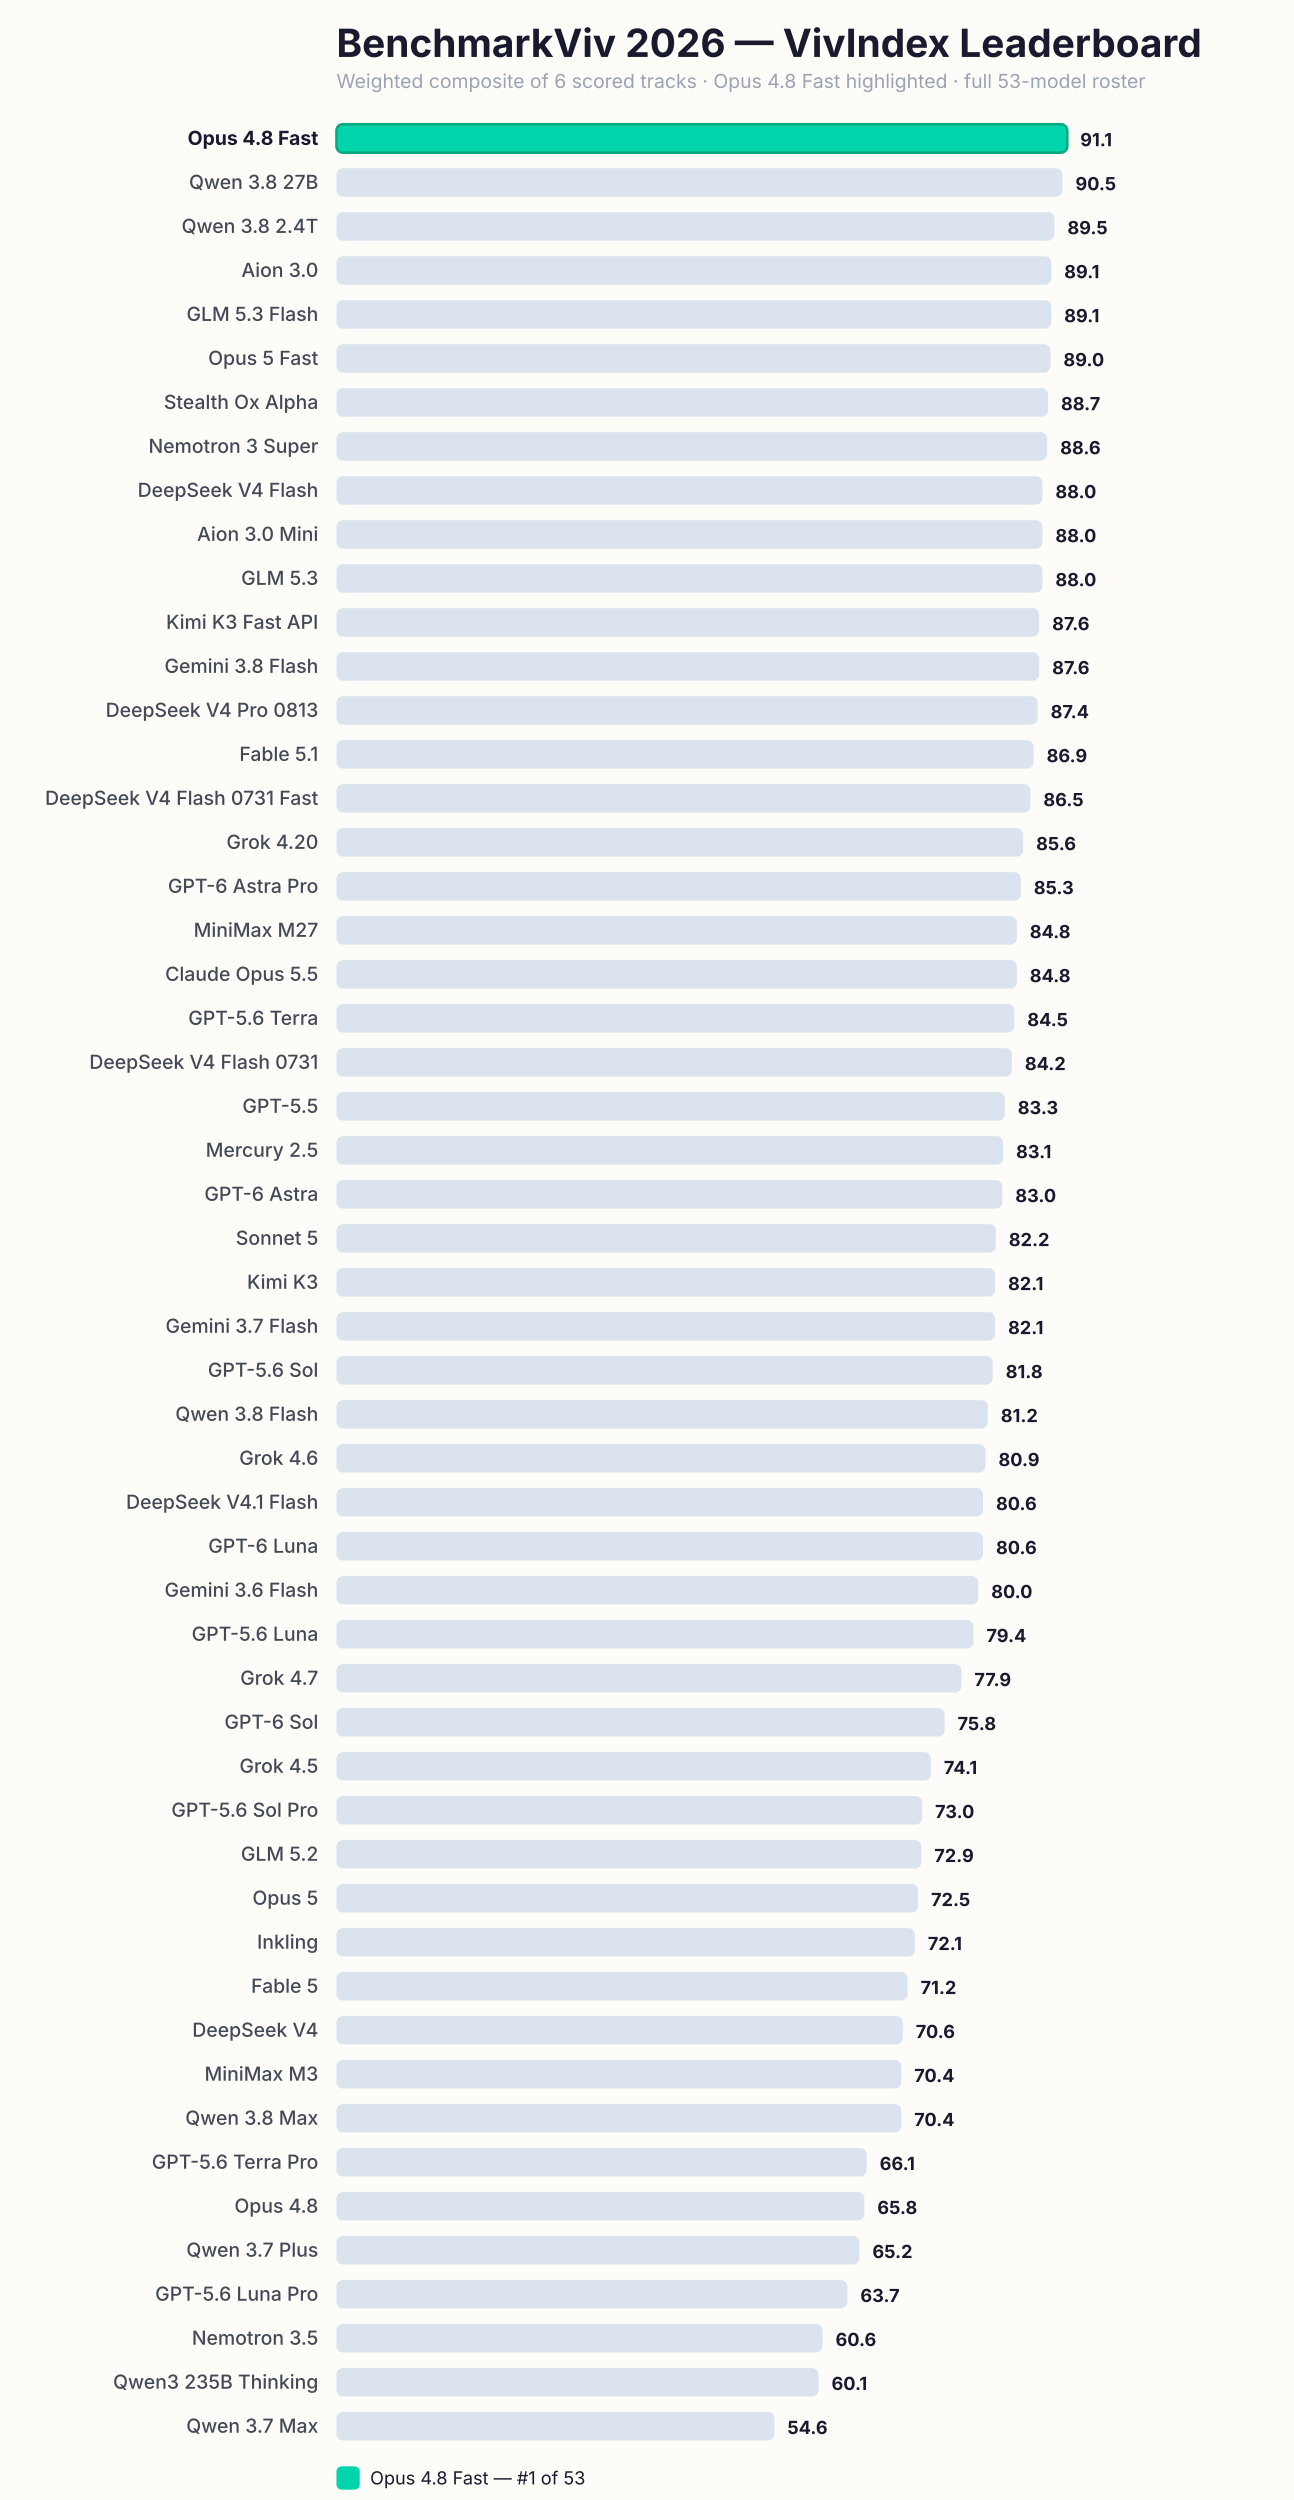
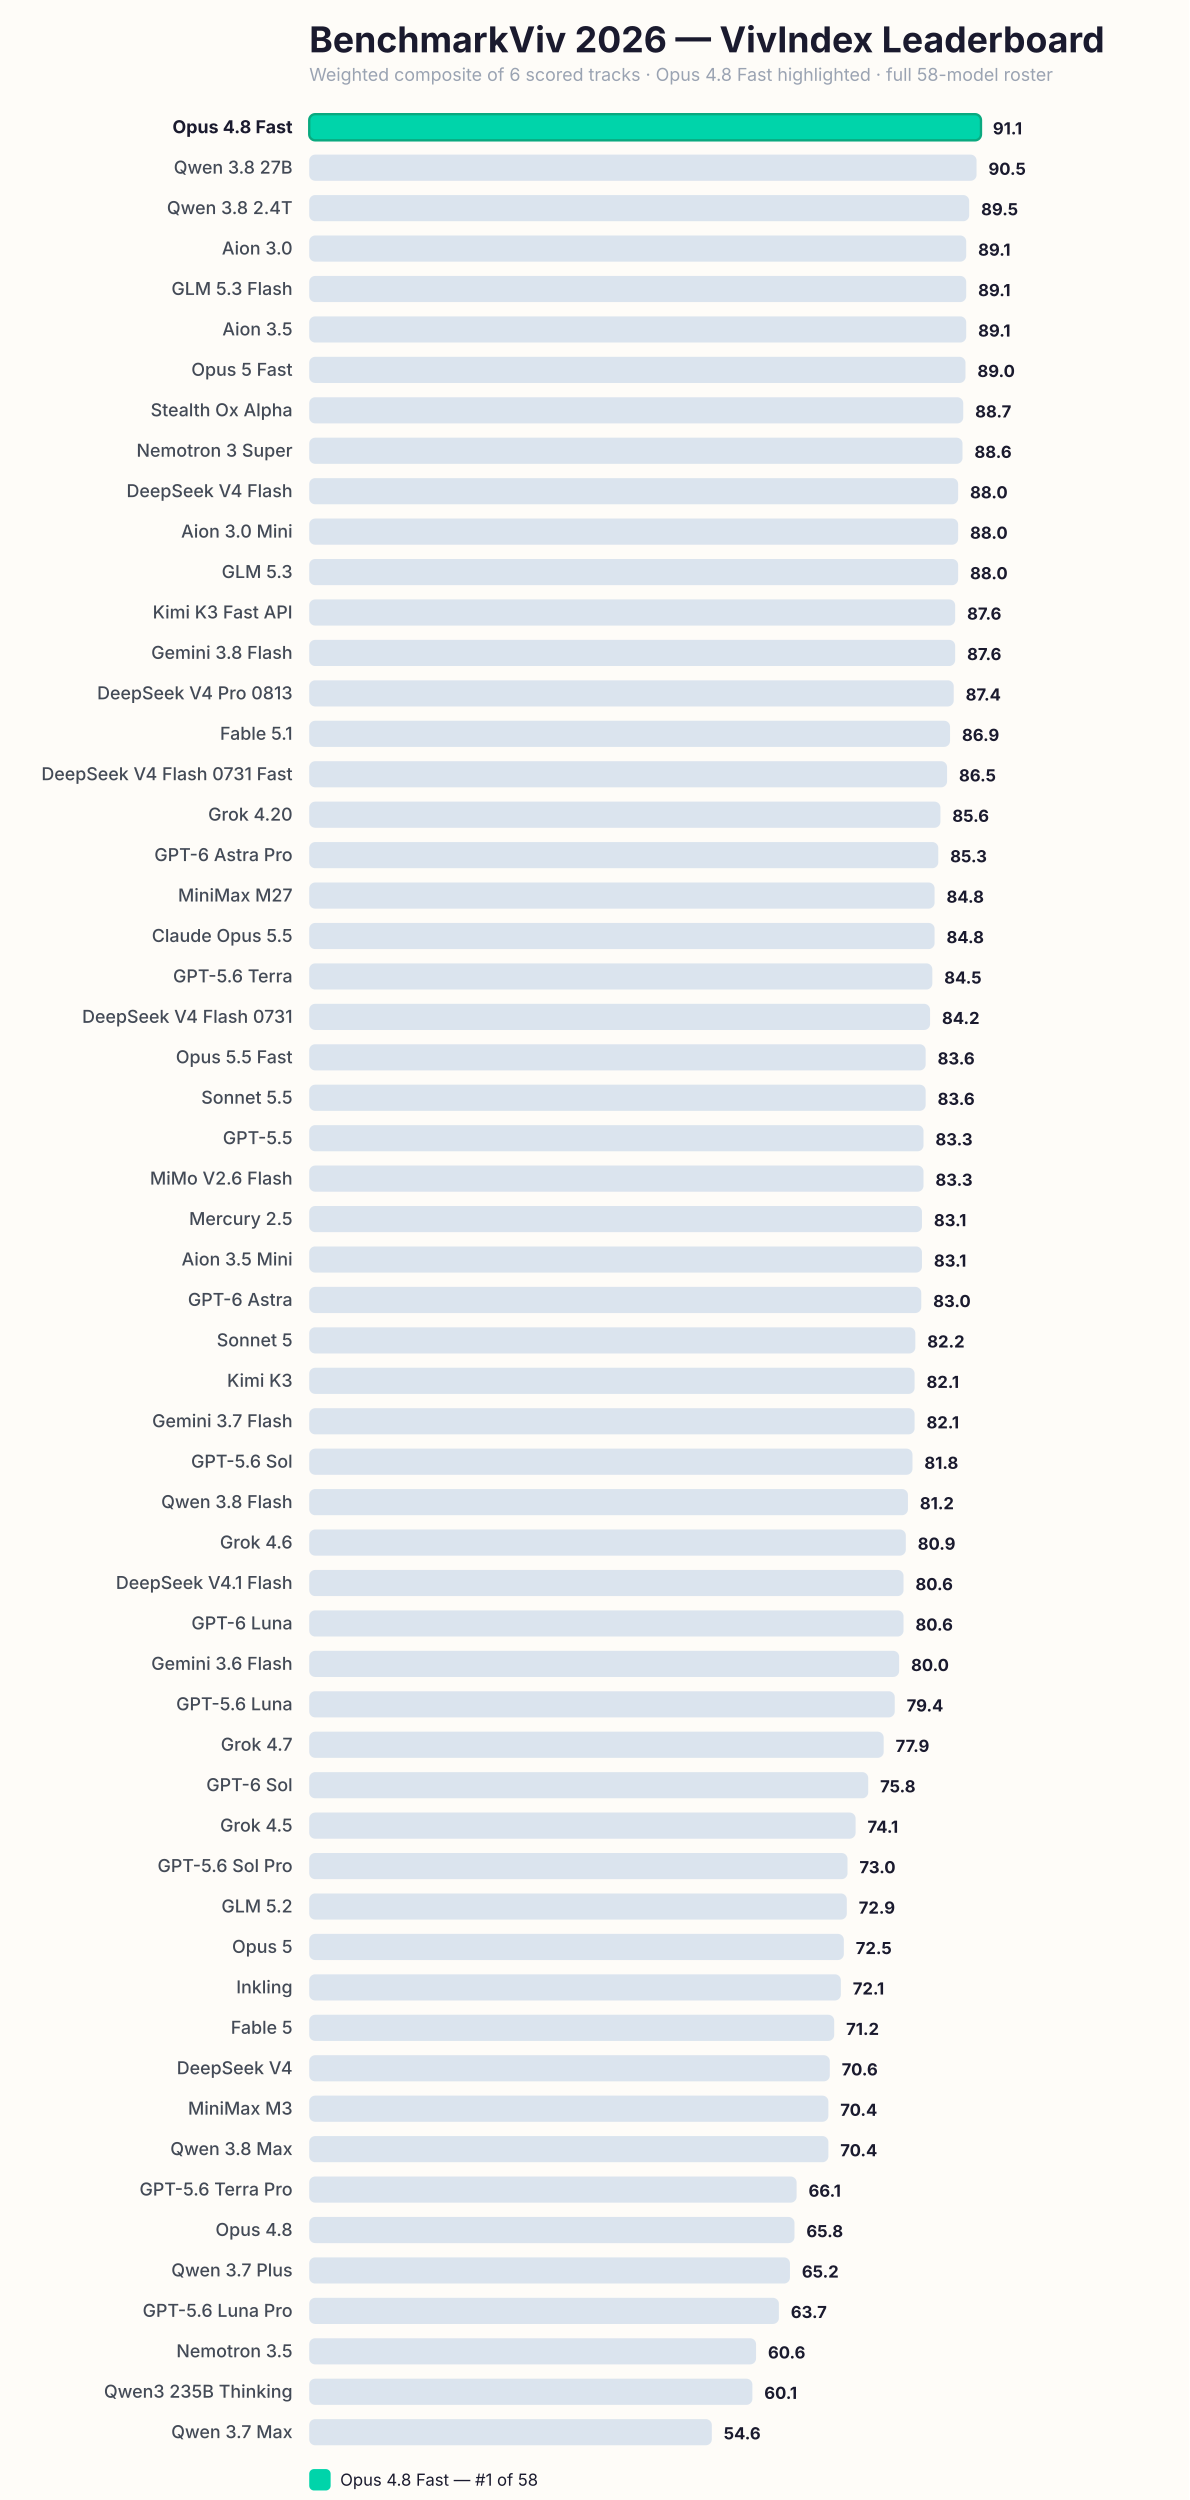
- <svg xmlns="http://www.w3.org/2000/svg" width="1000" height="1932" viewBox="0 0 1000 1932" font-family="Inter, system-ui, sans-serif">
-   <rect width="1000" height="1932" fill="#FEFCF8" />
+ <svg xmlns="http://www.w3.org/2000/svg" width="1000" height="2102" viewBox="0 0 1000 2102" font-family="Inter, system-ui, sans-serif">
+   <rect width="1000" height="2102" fill="#FEFCF8" />
  <text x="260" y="44" font-size="30" font-weight="700" fill="#1A1A2E">BenchmarkViv 2026 — VivIndex Leaderboard</text>
-   <text x="260" y="68" font-size="15" fill="#9aa3b2">Weighted composite of 6 scored tracks · Opus 4.8 Fast highlighted · full 53-model roster</text>
+   <text x="260" y="68" font-size="15" fill="#9aa3b2">Weighted composite of 6 scored tracks · Opus 4.8 Fast highlighted · full 58-model roster</text>
  <text x="246" y="112" text-anchor="end" font-size="15" font-weight="700" fill="#1A1A2E">Opus 4.8 Fast</text>
  <rect x="260" y="96" width="564.8" height="22" rx="5" fill="#00D4AA" stroke="#0aa97f" stroke-width="2" />
  <text x="834.8" y="113" font-size="14" font-weight="700" fill="#1A1A2E">91.1</text>
  <text x="246" y="146" text-anchor="end" font-size="15" font-weight="500" fill="#434a56">Qwen 3.8 27B</text>
  <rect x="260" y="130" width="561.1" height="22" rx="5" fill="#dbe4ee" stroke="#0aa97f" stroke-width="0" />
  <text x="831.1" y="147" font-size="14" font-weight="700" fill="#1A1A2E">90.5</text>
  <text x="246" y="180" text-anchor="end" font-size="15" font-weight="500" fill="#434a56">Qwen 3.8 2.4T</text>
  <rect x="260" y="164" width="554.9" height="22" rx="5" fill="#dbe4ee" stroke="#0aa97f" stroke-width="0" />
  <text x="824.9" y="181" font-size="14" font-weight="700" fill="#1A1A2E">89.5</text>
  <text x="246" y="214" text-anchor="end" font-size="15" font-weight="500" fill="#434a56">Aion 3.0</text>
  <rect x="260" y="198" width="552.4" height="22" rx="5" fill="#dbe4ee" stroke="#0aa97f" stroke-width="0" />
  <text x="822.4" y="215" font-size="14" font-weight="700" fill="#1A1A2E">89.1</text>
  <text x="246" y="248" text-anchor="end" font-size="15" font-weight="500" fill="#434a56">GLM 5.3 Flash</text>
  <rect x="260" y="232" width="552.4" height="22" rx="5" fill="#dbe4ee" stroke="#0aa97f" stroke-width="0" />
  <text x="822.4" y="249" font-size="14" font-weight="700" fill="#1A1A2E">89.1</text>
-   <text x="246" y="282" text-anchor="end" font-size="15" font-weight="500" fill="#434a56">Opus 5 Fast</text>
-   <rect x="260" y="266" width="551.8" height="22" rx="5" fill="#dbe4ee" stroke="#0aa97f" stroke-width="0" />
-   <text x="821.8" y="283" font-size="14" font-weight="700" fill="#1A1A2E">89.0</text>
-   <text x="246" y="316" text-anchor="end" font-size="15" font-weight="500" fill="#434a56">Stealth Ox Alpha</text>
-   <rect x="260" y="300" width="549.9" height="22" rx="5" fill="#dbe4ee" stroke="#0aa97f" stroke-width="0" />
-   <text x="819.9" y="317" font-size="14" font-weight="700" fill="#1A1A2E">88.7</text>
-   <text x="246" y="350" text-anchor="end" font-size="15" font-weight="500" fill="#434a56">Nemotron 3 Super</text>
-   <rect x="260" y="334" width="549.3" height="22" rx="5" fill="#dbe4ee" stroke="#0aa97f" stroke-width="0" />
-   <text x="819.3" y="351" font-size="14" font-weight="700" fill="#1A1A2E">88.6</text>
-   <text x="246" y="384" text-anchor="end" font-size="15" font-weight="500" fill="#434a56">DeepSeek V4 Flash</text>
-   <rect x="260" y="368" width="545.6" height="22" rx="5" fill="#dbe4ee" stroke="#0aa97f" stroke-width="0" />
-   <text x="815.6" y="385" font-size="14" font-weight="700" fill="#1A1A2E">88.0</text>
-   <text x="246" y="418" text-anchor="end" font-size="15" font-weight="500" fill="#434a56">Aion 3.0 Mini</text>
+   <text x="246" y="282" text-anchor="end" font-size="15" font-weight="500" fill="#434a56">Aion 3.5</text>
+   <rect x="260" y="266" width="552.4" height="22" rx="5" fill="#dbe4ee" stroke="#0aa97f" stroke-width="0" />
+   <text x="822.4" y="283" font-size="14" font-weight="700" fill="#1A1A2E">89.1</text>
+   <text x="246" y="316" text-anchor="end" font-size="15" font-weight="500" fill="#434a56">Opus 5 Fast</text>
+   <rect x="260" y="300" width="551.8" height="22" rx="5" fill="#dbe4ee" stroke="#0aa97f" stroke-width="0" />
+   <text x="821.8" y="317" font-size="14" font-weight="700" fill="#1A1A2E">89.0</text>
+   <text x="246" y="350" text-anchor="end" font-size="15" font-weight="500" fill="#434a56">Stealth Ox Alpha</text>
+   <rect x="260" y="334" width="549.9" height="22" rx="5" fill="#dbe4ee" stroke="#0aa97f" stroke-width="0" />
+   <text x="819.9" y="351" font-size="14" font-weight="700" fill="#1A1A2E">88.7</text>
+   <text x="246" y="384" text-anchor="end" font-size="15" font-weight="500" fill="#434a56">Nemotron 3 Super</text>
+   <rect x="260" y="368" width="549.3" height="22" rx="5" fill="#dbe4ee" stroke="#0aa97f" stroke-width="0" />
+   <text x="819.3" y="385" font-size="14" font-weight="700" fill="#1A1A2E">88.6</text>
+   <text x="246" y="418" text-anchor="end" font-size="15" font-weight="500" fill="#434a56">DeepSeek V4 Flash</text>
  <rect x="260" y="402" width="545.6" height="22" rx="5" fill="#dbe4ee" stroke="#0aa97f" stroke-width="0" />
  <text x="815.6" y="419" font-size="14" font-weight="700" fill="#1A1A2E">88.0</text>
-   <text x="246" y="452" text-anchor="end" font-size="15" font-weight="500" fill="#434a56">GLM 5.3</text>
+   <text x="246" y="452" text-anchor="end" font-size="15" font-weight="500" fill="#434a56">Aion 3.0 Mini</text>
  <rect x="260" y="436" width="545.6" height="22" rx="5" fill="#dbe4ee" stroke="#0aa97f" stroke-width="0" />
  <text x="815.6" y="453" font-size="14" font-weight="700" fill="#1A1A2E">88.0</text>
-   <text x="246" y="486" text-anchor="end" font-size="15" font-weight="500" fill="#434a56">Kimi K3 Fast API</text>
-   <rect x="260" y="470" width="543.1" height="22" rx="5" fill="#dbe4ee" stroke="#0aa97f" stroke-width="0" />
-   <text x="813.1" y="487" font-size="14" font-weight="700" fill="#1A1A2E">87.6</text>
-   <text x="246" y="520" text-anchor="end" font-size="15" font-weight="500" fill="#434a56">Gemini 3.8 Flash</text>
+   <text x="246" y="486" text-anchor="end" font-size="15" font-weight="500" fill="#434a56">GLM 5.3</text>
+   <rect x="260" y="470" width="545.6" height="22" rx="5" fill="#dbe4ee" stroke="#0aa97f" stroke-width="0" />
+   <text x="815.6" y="487" font-size="14" font-weight="700" fill="#1A1A2E">88.0</text>
+   <text x="246" y="520" text-anchor="end" font-size="15" font-weight="500" fill="#434a56">Kimi K3 Fast API</text>
  <rect x="260" y="504" width="543.1" height="22" rx="5" fill="#dbe4ee" stroke="#0aa97f" stroke-width="0" />
  <text x="813.1" y="521" font-size="14" font-weight="700" fill="#1A1A2E">87.6</text>
-   <text x="246" y="554" text-anchor="end" font-size="15" font-weight="500" fill="#434a56">DeepSeek V4 Pro 0813</text>
-   <rect x="260" y="538" width="541.9" height="22" rx="5" fill="#dbe4ee" stroke="#0aa97f" stroke-width="0" />
-   <text x="811.9" y="555" font-size="14" font-weight="700" fill="#1A1A2E">87.4</text>
-   <text x="246" y="588" text-anchor="end" font-size="15" font-weight="500" fill="#434a56">Fable 5.1</text>
-   <rect x="260" y="572" width="538.8" height="22" rx="5" fill="#dbe4ee" stroke="#0aa97f" stroke-width="0" />
-   <text x="808.8" y="589" font-size="14" font-weight="700" fill="#1A1A2E">86.9</text>
-   <text x="246" y="622" text-anchor="end" font-size="15" font-weight="500" fill="#434a56">DeepSeek V4 Flash 0731 Fast</text>
-   <rect x="260" y="606" width="536.3" height="22" rx="5" fill="#dbe4ee" stroke="#0aa97f" stroke-width="0" />
-   <text x="806.3" y="623" font-size="14" font-weight="700" fill="#1A1A2E">86.5</text>
-   <text x="246" y="656" text-anchor="end" font-size="15" font-weight="500" fill="#434a56">Grok 4.20</text>
-   <rect x="260" y="640" width="530.7" height="22" rx="5" fill="#dbe4ee" stroke="#0aa97f" stroke-width="0" />
-   <text x="800.7" y="657" font-size="14" font-weight="700" fill="#1A1A2E">85.6</text>
-   <text x="246" y="690" text-anchor="end" font-size="15" font-weight="500" fill="#434a56">GPT-6 Astra Pro</text>
-   <rect x="260" y="674" width="528.9" height="22" rx="5" fill="#dbe4ee" stroke="#0aa97f" stroke-width="0" />
-   <text x="798.9" y="691" font-size="14" font-weight="700" fill="#1A1A2E">85.3</text>
-   <text x="246" y="724" text-anchor="end" font-size="15" font-weight="500" fill="#434a56">MiniMax M27</text>
-   <rect x="260" y="708" width="525.8" height="22" rx="5" fill="#dbe4ee" stroke="#0aa97f" stroke-width="0" />
-   <text x="795.8" y="725" font-size="14" font-weight="700" fill="#1A1A2E">84.8</text>
-   <text x="246" y="758" text-anchor="end" font-size="15" font-weight="500" fill="#434a56">Claude Opus 5.5</text>
+   <text x="246" y="554" text-anchor="end" font-size="15" font-weight="500" fill="#434a56">Gemini 3.8 Flash</text>
+   <rect x="260" y="538" width="543.1" height="22" rx="5" fill="#dbe4ee" stroke="#0aa97f" stroke-width="0" />
+   <text x="813.1" y="555" font-size="14" font-weight="700" fill="#1A1A2E">87.6</text>
+   <text x="246" y="588" text-anchor="end" font-size="15" font-weight="500" fill="#434a56">DeepSeek V4 Pro 0813</text>
+   <rect x="260" y="572" width="541.9" height="22" rx="5" fill="#dbe4ee" stroke="#0aa97f" stroke-width="0" />
+   <text x="811.9" y="589" font-size="14" font-weight="700" fill="#1A1A2E">87.4</text>
+   <text x="246" y="622" text-anchor="end" font-size="15" font-weight="500" fill="#434a56">Fable 5.1</text>
+   <rect x="260" y="606" width="538.8" height="22" rx="5" fill="#dbe4ee" stroke="#0aa97f" stroke-width="0" />
+   <text x="808.8" y="623" font-size="14" font-weight="700" fill="#1A1A2E">86.9</text>
+   <text x="246" y="656" text-anchor="end" font-size="15" font-weight="500" fill="#434a56">DeepSeek V4 Flash 0731 Fast</text>
+   <rect x="260" y="640" width="536.3" height="22" rx="5" fill="#dbe4ee" stroke="#0aa97f" stroke-width="0" />
+   <text x="806.3" y="657" font-size="14" font-weight="700" fill="#1A1A2E">86.5</text>
+   <text x="246" y="690" text-anchor="end" font-size="15" font-weight="500" fill="#434a56">Grok 4.20</text>
+   <rect x="260" y="674" width="530.7" height="22" rx="5" fill="#dbe4ee" stroke="#0aa97f" stroke-width="0" />
+   <text x="800.7" y="691" font-size="14" font-weight="700" fill="#1A1A2E">85.6</text>
+   <text x="246" y="724" text-anchor="end" font-size="15" font-weight="500" fill="#434a56">GPT-6 Astra Pro</text>
+   <rect x="260" y="708" width="528.9" height="22" rx="5" fill="#dbe4ee" stroke="#0aa97f" stroke-width="0" />
+   <text x="798.9" y="725" font-size="14" font-weight="700" fill="#1A1A2E">85.3</text>
+   <text x="246" y="758" text-anchor="end" font-size="15" font-weight="500" fill="#434a56">MiniMax M27</text>
  <rect x="260" y="742" width="525.8" height="22" rx="5" fill="#dbe4ee" stroke="#0aa97f" stroke-width="0" />
  <text x="795.8" y="759" font-size="14" font-weight="700" fill="#1A1A2E">84.8</text>
-   <text x="246" y="792" text-anchor="end" font-size="15" font-weight="500" fill="#434a56">GPT-5.6 Terra</text>
-   <rect x="260" y="776" width="523.9" height="22" rx="5" fill="#dbe4ee" stroke="#0aa97f" stroke-width="0" />
-   <text x="793.9" y="793" font-size="14" font-weight="700" fill="#1A1A2E">84.5</text>
-   <text x="246" y="826" text-anchor="end" font-size="15" font-weight="500" fill="#434a56">DeepSeek V4 Flash 0731</text>
-   <rect x="260" y="810" width="522.0" height="22" rx="5" fill="#dbe4ee" stroke="#0aa97f" stroke-width="0" />
-   <text x="792.0" y="827" font-size="14" font-weight="700" fill="#1A1A2E">84.2</text>
-   <text x="246" y="860" text-anchor="end" font-size="15" font-weight="500" fill="#434a56">GPT-5.5</text>
-   <rect x="260" y="844" width="516.5" height="22" rx="5" fill="#dbe4ee" stroke="#0aa97f" stroke-width="0" />
-   <text x="786.5" y="861" font-size="14" font-weight="700" fill="#1A1A2E">83.3</text>
-   <text x="246" y="894" text-anchor="end" font-size="15" font-weight="500" fill="#434a56">Mercury 2.5</text>
-   <rect x="260" y="878" width="515.2" height="22" rx="5" fill="#dbe4ee" stroke="#0aa97f" stroke-width="0" />
-   <text x="785.2" y="895" font-size="14" font-weight="700" fill="#1A1A2E">83.1</text>
-   <text x="246" y="928" text-anchor="end" font-size="15" font-weight="500" fill="#434a56">GPT-6 Astra</text>
-   <rect x="260" y="912" width="514.6" height="22" rx="5" fill="#dbe4ee" stroke="#0aa97f" stroke-width="0" />
-   <text x="784.6" y="929" font-size="14" font-weight="700" fill="#1A1A2E">83.0</text>
-   <text x="246" y="962" text-anchor="end" font-size="15" font-weight="500" fill="#434a56">Sonnet 5</text>
-   <rect x="260" y="946" width="509.6" height="22" rx="5" fill="#dbe4ee" stroke="#0aa97f" stroke-width="0" />
-   <text x="779.6" y="963" font-size="14" font-weight="700" fill="#1A1A2E">82.2</text>
-   <text x="246" y="996" text-anchor="end" font-size="15" font-weight="500" fill="#434a56">Kimi K3</text>
-   <rect x="260" y="980" width="509.0" height="22" rx="5" fill="#dbe4ee" stroke="#0aa97f" stroke-width="0" />
-   <text x="779.0" y="997" font-size="14" font-weight="700" fill="#1A1A2E">82.1</text>
-   <text x="246" y="1030" text-anchor="end" font-size="15" font-weight="500" fill="#434a56">Gemini 3.7 Flash</text>
-   <rect x="260" y="1014" width="509.0" height="22" rx="5" fill="#dbe4ee" stroke="#0aa97f" stroke-width="0" />
-   <text x="779.0" y="1031" font-size="14" font-weight="700" fill="#1A1A2E">82.1</text>
-   <text x="246" y="1064" text-anchor="end" font-size="15" font-weight="500" fill="#434a56">GPT-5.6 Sol</text>
-   <rect x="260" y="1048" width="507.2" height="22" rx="5" fill="#dbe4ee" stroke="#0aa97f" stroke-width="0" />
-   <text x="777.2" y="1065" font-size="14" font-weight="700" fill="#1A1A2E">81.8</text>
-   <text x="246" y="1098" text-anchor="end" font-size="15" font-weight="500" fill="#434a56">Qwen 3.8 Flash</text>
-   <rect x="260" y="1082" width="503.4" height="22" rx="5" fill="#dbe4ee" stroke="#0aa97f" stroke-width="0" />
-   <text x="773.4" y="1099" font-size="14" font-weight="700" fill="#1A1A2E">81.2</text>
-   <text x="246" y="1132" text-anchor="end" font-size="15" font-weight="500" fill="#434a56">Grok 4.6</text>
-   <rect x="260" y="1116" width="501.6" height="22" rx="5" fill="#dbe4ee" stroke="#0aa97f" stroke-width="0" />
-   <text x="771.6" y="1133" font-size="14" font-weight="700" fill="#1A1A2E">80.9</text>
-   <text x="246" y="1166" text-anchor="end" font-size="15" font-weight="500" fill="#434a56">DeepSeek V4.1 Flash</text>
-   <rect x="260" y="1150" width="499.7" height="22" rx="5" fill="#dbe4ee" stroke="#0aa97f" stroke-width="0" />
-   <text x="769.7" y="1167" font-size="14" font-weight="700" fill="#1A1A2E">80.6</text>
-   <text x="246" y="1200" text-anchor="end" font-size="15" font-weight="500" fill="#434a56">GPT-6 Luna</text>
-   <rect x="260" y="1184" width="499.7" height="22" rx="5" fill="#dbe4ee" stroke="#0aa97f" stroke-width="0" />
-   <text x="769.7" y="1201" font-size="14" font-weight="700" fill="#1A1A2E">80.6</text>
-   <text x="246" y="1234" text-anchor="end" font-size="15" font-weight="500" fill="#434a56">Gemini 3.6 Flash</text>
-   <rect x="260" y="1218" width="496.0" height="22" rx="5" fill="#dbe4ee" stroke="#0aa97f" stroke-width="0" />
-   <text x="766.0" y="1235" font-size="14" font-weight="700" fill="#1A1A2E">80.0</text>
-   <text x="246" y="1268" text-anchor="end" font-size="15" font-weight="500" fill="#434a56">GPT-5.6 Luna</text>
-   <rect x="260" y="1252" width="492.3" height="22" rx="5" fill="#dbe4ee" stroke="#0aa97f" stroke-width="0" />
-   <text x="762.3" y="1269" font-size="14" font-weight="700" fill="#1A1A2E">79.4</text>
-   <text x="246" y="1302" text-anchor="end" font-size="15" font-weight="500" fill="#434a56">Grok 4.7</text>
-   <rect x="260" y="1286" width="483.0" height="22" rx="5" fill="#dbe4ee" stroke="#0aa97f" stroke-width="0" />
-   <text x="753.0" y="1303" font-size="14" font-weight="700" fill="#1A1A2E">77.9</text>
-   <text x="246" y="1336" text-anchor="end" font-size="15" font-weight="500" fill="#434a56">GPT-6 Sol</text>
-   <rect x="260" y="1320" width="470.0" height="22" rx="5" fill="#dbe4ee" stroke="#0aa97f" stroke-width="0" />
-   <text x="740.0" y="1337" font-size="14" font-weight="700" fill="#1A1A2E">75.8</text>
-   <text x="246" y="1370" text-anchor="end" font-size="15" font-weight="500" fill="#434a56">Grok 4.5</text>
-   <rect x="260" y="1354" width="459.4" height="22" rx="5" fill="#dbe4ee" stroke="#0aa97f" stroke-width="0" />
-   <text x="729.4" y="1371" font-size="14" font-weight="700" fill="#1A1A2E">74.1</text>
-   <text x="246" y="1404" text-anchor="end" font-size="15" font-weight="500" fill="#434a56">GPT-5.6 Sol Pro</text>
-   <rect x="260" y="1388" width="452.6" height="22" rx="5" fill="#dbe4ee" stroke="#0aa97f" stroke-width="0" />
-   <text x="722.6" y="1405" font-size="14" font-weight="700" fill="#1A1A2E">73.0</text>
-   <text x="246" y="1438" text-anchor="end" font-size="15" font-weight="500" fill="#434a56">GLM 5.2</text>
-   <rect x="260" y="1422" width="452.0" height="22" rx="5" fill="#dbe4ee" stroke="#0aa97f" stroke-width="0" />
-   <text x="722.0" y="1439" font-size="14" font-weight="700" fill="#1A1A2E">72.9</text>
-   <text x="246" y="1472" text-anchor="end" font-size="15" font-weight="500" fill="#434a56">Opus 5</text>
-   <rect x="260" y="1456" width="449.5" height="22" rx="5" fill="#dbe4ee" stroke="#0aa97f" stroke-width="0" />
-   <text x="719.5" y="1473" font-size="14" font-weight="700" fill="#1A1A2E">72.5</text>
-   <text x="246" y="1506" text-anchor="end" font-size="15" font-weight="500" fill="#434a56">Inkling</text>
-   <rect x="260" y="1490" width="447.0" height="22" rx="5" fill="#dbe4ee" stroke="#0aa97f" stroke-width="0" />
-   <text x="717.0" y="1507" font-size="14" font-weight="700" fill="#1A1A2E">72.1</text>
-   <text x="246" y="1540" text-anchor="end" font-size="15" font-weight="500" fill="#434a56">Fable 5</text>
-   <rect x="260" y="1524" width="441.4" height="22" rx="5" fill="#dbe4ee" stroke="#0aa97f" stroke-width="0" />
-   <text x="711.4" y="1541" font-size="14" font-weight="700" fill="#1A1A2E">71.2</text>
-   <text x="246" y="1574" text-anchor="end" font-size="15" font-weight="500" fill="#434a56">DeepSeek V4</text>
-   <rect x="260" y="1558" width="437.7" height="22" rx="5" fill="#dbe4ee" stroke="#0aa97f" stroke-width="0" />
-   <text x="707.7" y="1575" font-size="14" font-weight="700" fill="#1A1A2E">70.6</text>
-   <text x="246" y="1608" text-anchor="end" font-size="15" font-weight="500" fill="#434a56">MiniMax M3</text>
-   <rect x="260" y="1592" width="436.5" height="22" rx="5" fill="#dbe4ee" stroke="#0aa97f" stroke-width="0" />
-   <text x="706.5" y="1609" font-size="14" font-weight="700" fill="#1A1A2E">70.4</text>
-   <text x="246" y="1642" text-anchor="end" font-size="15" font-weight="500" fill="#434a56">Qwen 3.8 Max</text>
-   <rect x="260" y="1626" width="436.5" height="22" rx="5" fill="#dbe4ee" stroke="#0aa97f" stroke-width="0" />
-   <text x="706.5" y="1643" font-size="14" font-weight="700" fill="#1A1A2E">70.4</text>
-   <text x="246" y="1676" text-anchor="end" font-size="15" font-weight="500" fill="#434a56">GPT-5.6 Terra Pro</text>
-   <rect x="260" y="1660" width="409.8" height="22" rx="5" fill="#dbe4ee" stroke="#0aa97f" stroke-width="0" />
-   <text x="679.8" y="1677" font-size="14" font-weight="700" fill="#1A1A2E">66.1</text>
-   <text x="246" y="1710" text-anchor="end" font-size="15" font-weight="500" fill="#434a56">Opus 4.8</text>
-   <rect x="260" y="1694" width="408.0" height="22" rx="5" fill="#dbe4ee" stroke="#0aa97f" stroke-width="0" />
-   <text x="678.0" y="1711" font-size="14" font-weight="700" fill="#1A1A2E">65.8</text>
-   <text x="246" y="1744" text-anchor="end" font-size="15" font-weight="500" fill="#434a56">Qwen 3.7 Plus</text>
-   <rect x="260" y="1728" width="404.2" height="22" rx="5" fill="#dbe4ee" stroke="#0aa97f" stroke-width="0" />
-   <text x="674.2" y="1745" font-size="14" font-weight="700" fill="#1A1A2E">65.2</text>
-   <text x="246" y="1778" text-anchor="end" font-size="15" font-weight="500" fill="#434a56">GPT-5.6 Luna Pro</text>
-   <rect x="260" y="1762" width="394.9" height="22" rx="5" fill="#dbe4ee" stroke="#0aa97f" stroke-width="0" />
-   <text x="664.9" y="1779" font-size="14" font-weight="700" fill="#1A1A2E">63.7</text>
-   <text x="246" y="1812" text-anchor="end" font-size="15" font-weight="500" fill="#434a56">Nemotron 3.5</text>
-   <rect x="260" y="1796" width="375.7" height="22" rx="5" fill="#dbe4ee" stroke="#0aa97f" stroke-width="0" />
-   <text x="645.7" y="1813" font-size="14" font-weight="700" fill="#1A1A2E">60.6</text>
-   <text x="246" y="1846" text-anchor="end" font-size="15" font-weight="500" fill="#434a56">Qwen3 235B Thinking</text>
-   <rect x="260" y="1830" width="372.6" height="22" rx="5" fill="#dbe4ee" stroke="#0aa97f" stroke-width="0" />
-   <text x="642.6" y="1847" font-size="14" font-weight="700" fill="#1A1A2E">60.1</text>
-   <text x="246" y="1880" text-anchor="end" font-size="15" font-weight="500" fill="#434a56">Qwen 3.7 Max</text>
-   <rect x="260" y="1864" width="338.5" height="22" rx="5" fill="#dbe4ee" stroke="#0aa97f" stroke-width="0" />
-   <text x="608.5" y="1881" font-size="14" font-weight="700" fill="#1A1A2E">54.6</text>
-   <rect x="260" y="1906" width="18" height="18" rx="4" fill="#00D4AA" />
-   <text x="286" y="1920" font-size="14" fill="#1A1A2E">Opus 4.8 Fast — #1 of 53</text>
+   <text x="246" y="792" text-anchor="end" font-size="15" font-weight="500" fill="#434a56">Claude Opus 5.5</text>
+   <rect x="260" y="776" width="525.8" height="22" rx="5" fill="#dbe4ee" stroke="#0aa97f" stroke-width="0" />
+   <text x="795.8" y="793" font-size="14" font-weight="700" fill="#1A1A2E">84.8</text>
+   <text x="246" y="826" text-anchor="end" font-size="15" font-weight="500" fill="#434a56">GPT-5.6 Terra</text>
+   <rect x="260" y="810" width="523.9" height="22" rx="5" fill="#dbe4ee" stroke="#0aa97f" stroke-width="0" />
+   <text x="793.9" y="827" font-size="14" font-weight="700" fill="#1A1A2E">84.5</text>
+   <text x="246" y="860" text-anchor="end" font-size="15" font-weight="500" fill="#434a56">DeepSeek V4 Flash 0731</text>
+   <rect x="260" y="844" width="522.0" height="22" rx="5" fill="#dbe4ee" stroke="#0aa97f" stroke-width="0" />
+   <text x="792.0" y="861" font-size="14" font-weight="700" fill="#1A1A2E">84.2</text>
+   <text x="246" y="894" text-anchor="end" font-size="15" font-weight="500" fill="#434a56">Opus 5.5 Fast</text>
+   <rect x="260" y="878" width="518.3" height="22" rx="5" fill="#dbe4ee" stroke="#0aa97f" stroke-width="0" />
+   <text x="788.3" y="895" font-size="14" font-weight="700" fill="#1A1A2E">83.6</text>
+   <text x="246" y="928" text-anchor="end" font-size="15" font-weight="500" fill="#434a56">Sonnet 5.5</text>
+   <rect x="260" y="912" width="518.3" height="22" rx="5" fill="#dbe4ee" stroke="#0aa97f" stroke-width="0" />
+   <text x="788.3" y="929" font-size="14" font-weight="700" fill="#1A1A2E">83.6</text>
+   <text x="246" y="962" text-anchor="end" font-size="15" font-weight="500" fill="#434a56">GPT-5.5</text>
+   <rect x="260" y="946" width="516.5" height="22" rx="5" fill="#dbe4ee" stroke="#0aa97f" stroke-width="0" />
+   <text x="786.5" y="963" font-size="14" font-weight="700" fill="#1A1A2E">83.3</text>
+   <text x="246" y="996" text-anchor="end" font-size="15" font-weight="500" fill="#434a56">MiMo V2.6 Flash</text>
+   <rect x="260" y="980" width="516.5" height="22" rx="5" fill="#dbe4ee" stroke="#0aa97f" stroke-width="0" />
+   <text x="786.5" y="997" font-size="14" font-weight="700" fill="#1A1A2E">83.3</text>
+   <text x="246" y="1030" text-anchor="end" font-size="15" font-weight="500" fill="#434a56">Mercury 2.5</text>
+   <rect x="260" y="1014" width="515.2" height="22" rx="5" fill="#dbe4ee" stroke="#0aa97f" stroke-width="0" />
+   <text x="785.2" y="1031" font-size="14" font-weight="700" fill="#1A1A2E">83.1</text>
+   <text x="246" y="1064" text-anchor="end" font-size="15" font-weight="500" fill="#434a56">Aion 3.5 Mini</text>
+   <rect x="260" y="1048" width="515.2" height="22" rx="5" fill="#dbe4ee" stroke="#0aa97f" stroke-width="0" />
+   <text x="785.2" y="1065" font-size="14" font-weight="700" fill="#1A1A2E">83.1</text>
+   <text x="246" y="1098" text-anchor="end" font-size="15" font-weight="500" fill="#434a56">GPT-6 Astra</text>
+   <rect x="260" y="1082" width="514.6" height="22" rx="5" fill="#dbe4ee" stroke="#0aa97f" stroke-width="0" />
+   <text x="784.6" y="1099" font-size="14" font-weight="700" fill="#1A1A2E">83.0</text>
+   <text x="246" y="1132" text-anchor="end" font-size="15" font-weight="500" fill="#434a56">Sonnet 5</text>
+   <rect x="260" y="1116" width="509.6" height="22" rx="5" fill="#dbe4ee" stroke="#0aa97f" stroke-width="0" />
+   <text x="779.6" y="1133" font-size="14" font-weight="700" fill="#1A1A2E">82.2</text>
+   <text x="246" y="1166" text-anchor="end" font-size="15" font-weight="500" fill="#434a56">Kimi K3</text>
+   <rect x="260" y="1150" width="509.0" height="22" rx="5" fill="#dbe4ee" stroke="#0aa97f" stroke-width="0" />
+   <text x="779.0" y="1167" font-size="14" font-weight="700" fill="#1A1A2E">82.1</text>
+   <text x="246" y="1200" text-anchor="end" font-size="15" font-weight="500" fill="#434a56">Gemini 3.7 Flash</text>
+   <rect x="260" y="1184" width="509.0" height="22" rx="5" fill="#dbe4ee" stroke="#0aa97f" stroke-width="0" />
+   <text x="779.0" y="1201" font-size="14" font-weight="700" fill="#1A1A2E">82.1</text>
+   <text x="246" y="1234" text-anchor="end" font-size="15" font-weight="500" fill="#434a56">GPT-5.6 Sol</text>
+   <rect x="260" y="1218" width="507.2" height="22" rx="5" fill="#dbe4ee" stroke="#0aa97f" stroke-width="0" />
+   <text x="777.2" y="1235" font-size="14" font-weight="700" fill="#1A1A2E">81.8</text>
+   <text x="246" y="1268" text-anchor="end" font-size="15" font-weight="500" fill="#434a56">Qwen 3.8 Flash</text>
+   <rect x="260" y="1252" width="503.4" height="22" rx="5" fill="#dbe4ee" stroke="#0aa97f" stroke-width="0" />
+   <text x="773.4" y="1269" font-size="14" font-weight="700" fill="#1A1A2E">81.2</text>
+   <text x="246" y="1302" text-anchor="end" font-size="15" font-weight="500" fill="#434a56">Grok 4.6</text>
+   <rect x="260" y="1286" width="501.6" height="22" rx="5" fill="#dbe4ee" stroke="#0aa97f" stroke-width="0" />
+   <text x="771.6" y="1303" font-size="14" font-weight="700" fill="#1A1A2E">80.9</text>
+   <text x="246" y="1336" text-anchor="end" font-size="15" font-weight="500" fill="#434a56">DeepSeek V4.1 Flash</text>
+   <rect x="260" y="1320" width="499.7" height="22" rx="5" fill="#dbe4ee" stroke="#0aa97f" stroke-width="0" />
+   <text x="769.7" y="1337" font-size="14" font-weight="700" fill="#1A1A2E">80.6</text>
+   <text x="246" y="1370" text-anchor="end" font-size="15" font-weight="500" fill="#434a56">GPT-6 Luna</text>
+   <rect x="260" y="1354" width="499.7" height="22" rx="5" fill="#dbe4ee" stroke="#0aa97f" stroke-width="0" />
+   <text x="769.7" y="1371" font-size="14" font-weight="700" fill="#1A1A2E">80.6</text>
+   <text x="246" y="1404" text-anchor="end" font-size="15" font-weight="500" fill="#434a56">Gemini 3.6 Flash</text>
+   <rect x="260" y="1388" width="496.0" height="22" rx="5" fill="#dbe4ee" stroke="#0aa97f" stroke-width="0" />
+   <text x="766.0" y="1405" font-size="14" font-weight="700" fill="#1A1A2E">80.0</text>
+   <text x="246" y="1438" text-anchor="end" font-size="15" font-weight="500" fill="#434a56">GPT-5.6 Luna</text>
+   <rect x="260" y="1422" width="492.3" height="22" rx="5" fill="#dbe4ee" stroke="#0aa97f" stroke-width="0" />
+   <text x="762.3" y="1439" font-size="14" font-weight="700" fill="#1A1A2E">79.4</text>
+   <text x="246" y="1472" text-anchor="end" font-size="15" font-weight="500" fill="#434a56">Grok 4.7</text>
+   <rect x="260" y="1456" width="483.0" height="22" rx="5" fill="#dbe4ee" stroke="#0aa97f" stroke-width="0" />
+   <text x="753.0" y="1473" font-size="14" font-weight="700" fill="#1A1A2E">77.9</text>
+   <text x="246" y="1506" text-anchor="end" font-size="15" font-weight="500" fill="#434a56">GPT-6 Sol</text>
+   <rect x="260" y="1490" width="470.0" height="22" rx="5" fill="#dbe4ee" stroke="#0aa97f" stroke-width="0" />
+   <text x="740.0" y="1507" font-size="14" font-weight="700" fill="#1A1A2E">75.8</text>
+   <text x="246" y="1540" text-anchor="end" font-size="15" font-weight="500" fill="#434a56">Grok 4.5</text>
+   <rect x="260" y="1524" width="459.4" height="22" rx="5" fill="#dbe4ee" stroke="#0aa97f" stroke-width="0" />
+   <text x="729.4" y="1541" font-size="14" font-weight="700" fill="#1A1A2E">74.1</text>
+   <text x="246" y="1574" text-anchor="end" font-size="15" font-weight="500" fill="#434a56">GPT-5.6 Sol Pro</text>
+   <rect x="260" y="1558" width="452.6" height="22" rx="5" fill="#dbe4ee" stroke="#0aa97f" stroke-width="0" />
+   <text x="722.6" y="1575" font-size="14" font-weight="700" fill="#1A1A2E">73.0</text>
+   <text x="246" y="1608" text-anchor="end" font-size="15" font-weight="500" fill="#434a56">GLM 5.2</text>
+   <rect x="260" y="1592" width="452.0" height="22" rx="5" fill="#dbe4ee" stroke="#0aa97f" stroke-width="0" />
+   <text x="722.0" y="1609" font-size="14" font-weight="700" fill="#1A1A2E">72.9</text>
+   <text x="246" y="1642" text-anchor="end" font-size="15" font-weight="500" fill="#434a56">Opus 5</text>
+   <rect x="260" y="1626" width="449.5" height="22" rx="5" fill="#dbe4ee" stroke="#0aa97f" stroke-width="0" />
+   <text x="719.5" y="1643" font-size="14" font-weight="700" fill="#1A1A2E">72.5</text>
+   <text x="246" y="1676" text-anchor="end" font-size="15" font-weight="500" fill="#434a56">Inkling</text>
+   <rect x="260" y="1660" width="447.0" height="22" rx="5" fill="#dbe4ee" stroke="#0aa97f" stroke-width="0" />
+   <text x="717.0" y="1677" font-size="14" font-weight="700" fill="#1A1A2E">72.1</text>
+   <text x="246" y="1710" text-anchor="end" font-size="15" font-weight="500" fill="#434a56">Fable 5</text>
+   <rect x="260" y="1694" width="441.4" height="22" rx="5" fill="#dbe4ee" stroke="#0aa97f" stroke-width="0" />
+   <text x="711.4" y="1711" font-size="14" font-weight="700" fill="#1A1A2E">71.2</text>
+   <text x="246" y="1744" text-anchor="end" font-size="15" font-weight="500" fill="#434a56">DeepSeek V4</text>
+   <rect x="260" y="1728" width="437.7" height="22" rx="5" fill="#dbe4ee" stroke="#0aa97f" stroke-width="0" />
+   <text x="707.7" y="1745" font-size="14" font-weight="700" fill="#1A1A2E">70.6</text>
+   <text x="246" y="1778" text-anchor="end" font-size="15" font-weight="500" fill="#434a56">MiniMax M3</text>
+   <rect x="260" y="1762" width="436.5" height="22" rx="5" fill="#dbe4ee" stroke="#0aa97f" stroke-width="0" />
+   <text x="706.5" y="1779" font-size="14" font-weight="700" fill="#1A1A2E">70.4</text>
+   <text x="246" y="1812" text-anchor="end" font-size="15" font-weight="500" fill="#434a56">Qwen 3.8 Max</text>
+   <rect x="260" y="1796" width="436.5" height="22" rx="5" fill="#dbe4ee" stroke="#0aa97f" stroke-width="0" />
+   <text x="706.5" y="1813" font-size="14" font-weight="700" fill="#1A1A2E">70.4</text>
+   <text x="246" y="1846" text-anchor="end" font-size="15" font-weight="500" fill="#434a56">GPT-5.6 Terra Pro</text>
+   <rect x="260" y="1830" width="409.8" height="22" rx="5" fill="#dbe4ee" stroke="#0aa97f" stroke-width="0" />
+   <text x="679.8" y="1847" font-size="14" font-weight="700" fill="#1A1A2E">66.1</text>
+   <text x="246" y="1880" text-anchor="end" font-size="15" font-weight="500" fill="#434a56">Opus 4.8</text>
+   <rect x="260" y="1864" width="408.0" height="22" rx="5" fill="#dbe4ee" stroke="#0aa97f" stroke-width="0" />
+   <text x="678.0" y="1881" font-size="14" font-weight="700" fill="#1A1A2E">65.8</text>
+   <text x="246" y="1914" text-anchor="end" font-size="15" font-weight="500" fill="#434a56">Qwen 3.7 Plus</text>
+   <rect x="260" y="1898" width="404.2" height="22" rx="5" fill="#dbe4ee" stroke="#0aa97f" stroke-width="0" />
+   <text x="674.2" y="1915" font-size="14" font-weight="700" fill="#1A1A2E">65.2</text>
+   <text x="246" y="1948" text-anchor="end" font-size="15" font-weight="500" fill="#434a56">GPT-5.6 Luna Pro</text>
+   <rect x="260" y="1932" width="394.9" height="22" rx="5" fill="#dbe4ee" stroke="#0aa97f" stroke-width="0" />
+   <text x="664.9" y="1949" font-size="14" font-weight="700" fill="#1A1A2E">63.7</text>
+   <text x="246" y="1982" text-anchor="end" font-size="15" font-weight="500" fill="#434a56">Nemotron 3.5</text>
+   <rect x="260" y="1966" width="375.7" height="22" rx="5" fill="#dbe4ee" stroke="#0aa97f" stroke-width="0" />
+   <text x="645.7" y="1983" font-size="14" font-weight="700" fill="#1A1A2E">60.6</text>
+   <text x="246" y="2016" text-anchor="end" font-size="15" font-weight="500" fill="#434a56">Qwen3 235B Thinking</text>
+   <rect x="260" y="2000" width="372.6" height="22" rx="5" fill="#dbe4ee" stroke="#0aa97f" stroke-width="0" />
+   <text x="642.6" y="2017" font-size="14" font-weight="700" fill="#1A1A2E">60.1</text>
+   <text x="246" y="2050" text-anchor="end" font-size="15" font-weight="500" fill="#434a56">Qwen 3.7 Max</text>
+   <rect x="260" y="2034" width="338.5" height="22" rx="5" fill="#dbe4ee" stroke="#0aa97f" stroke-width="0" />
+   <text x="608.5" y="2051" font-size="14" font-weight="700" fill="#1A1A2E">54.6</text>
+   <rect x="260" y="2076" width="18" height="18" rx="4" fill="#00D4AA" />
+   <text x="286" y="2090" font-size="14" fill="#1A1A2E">Opus 4.8 Fast — #1 of 58</text>
</svg>
